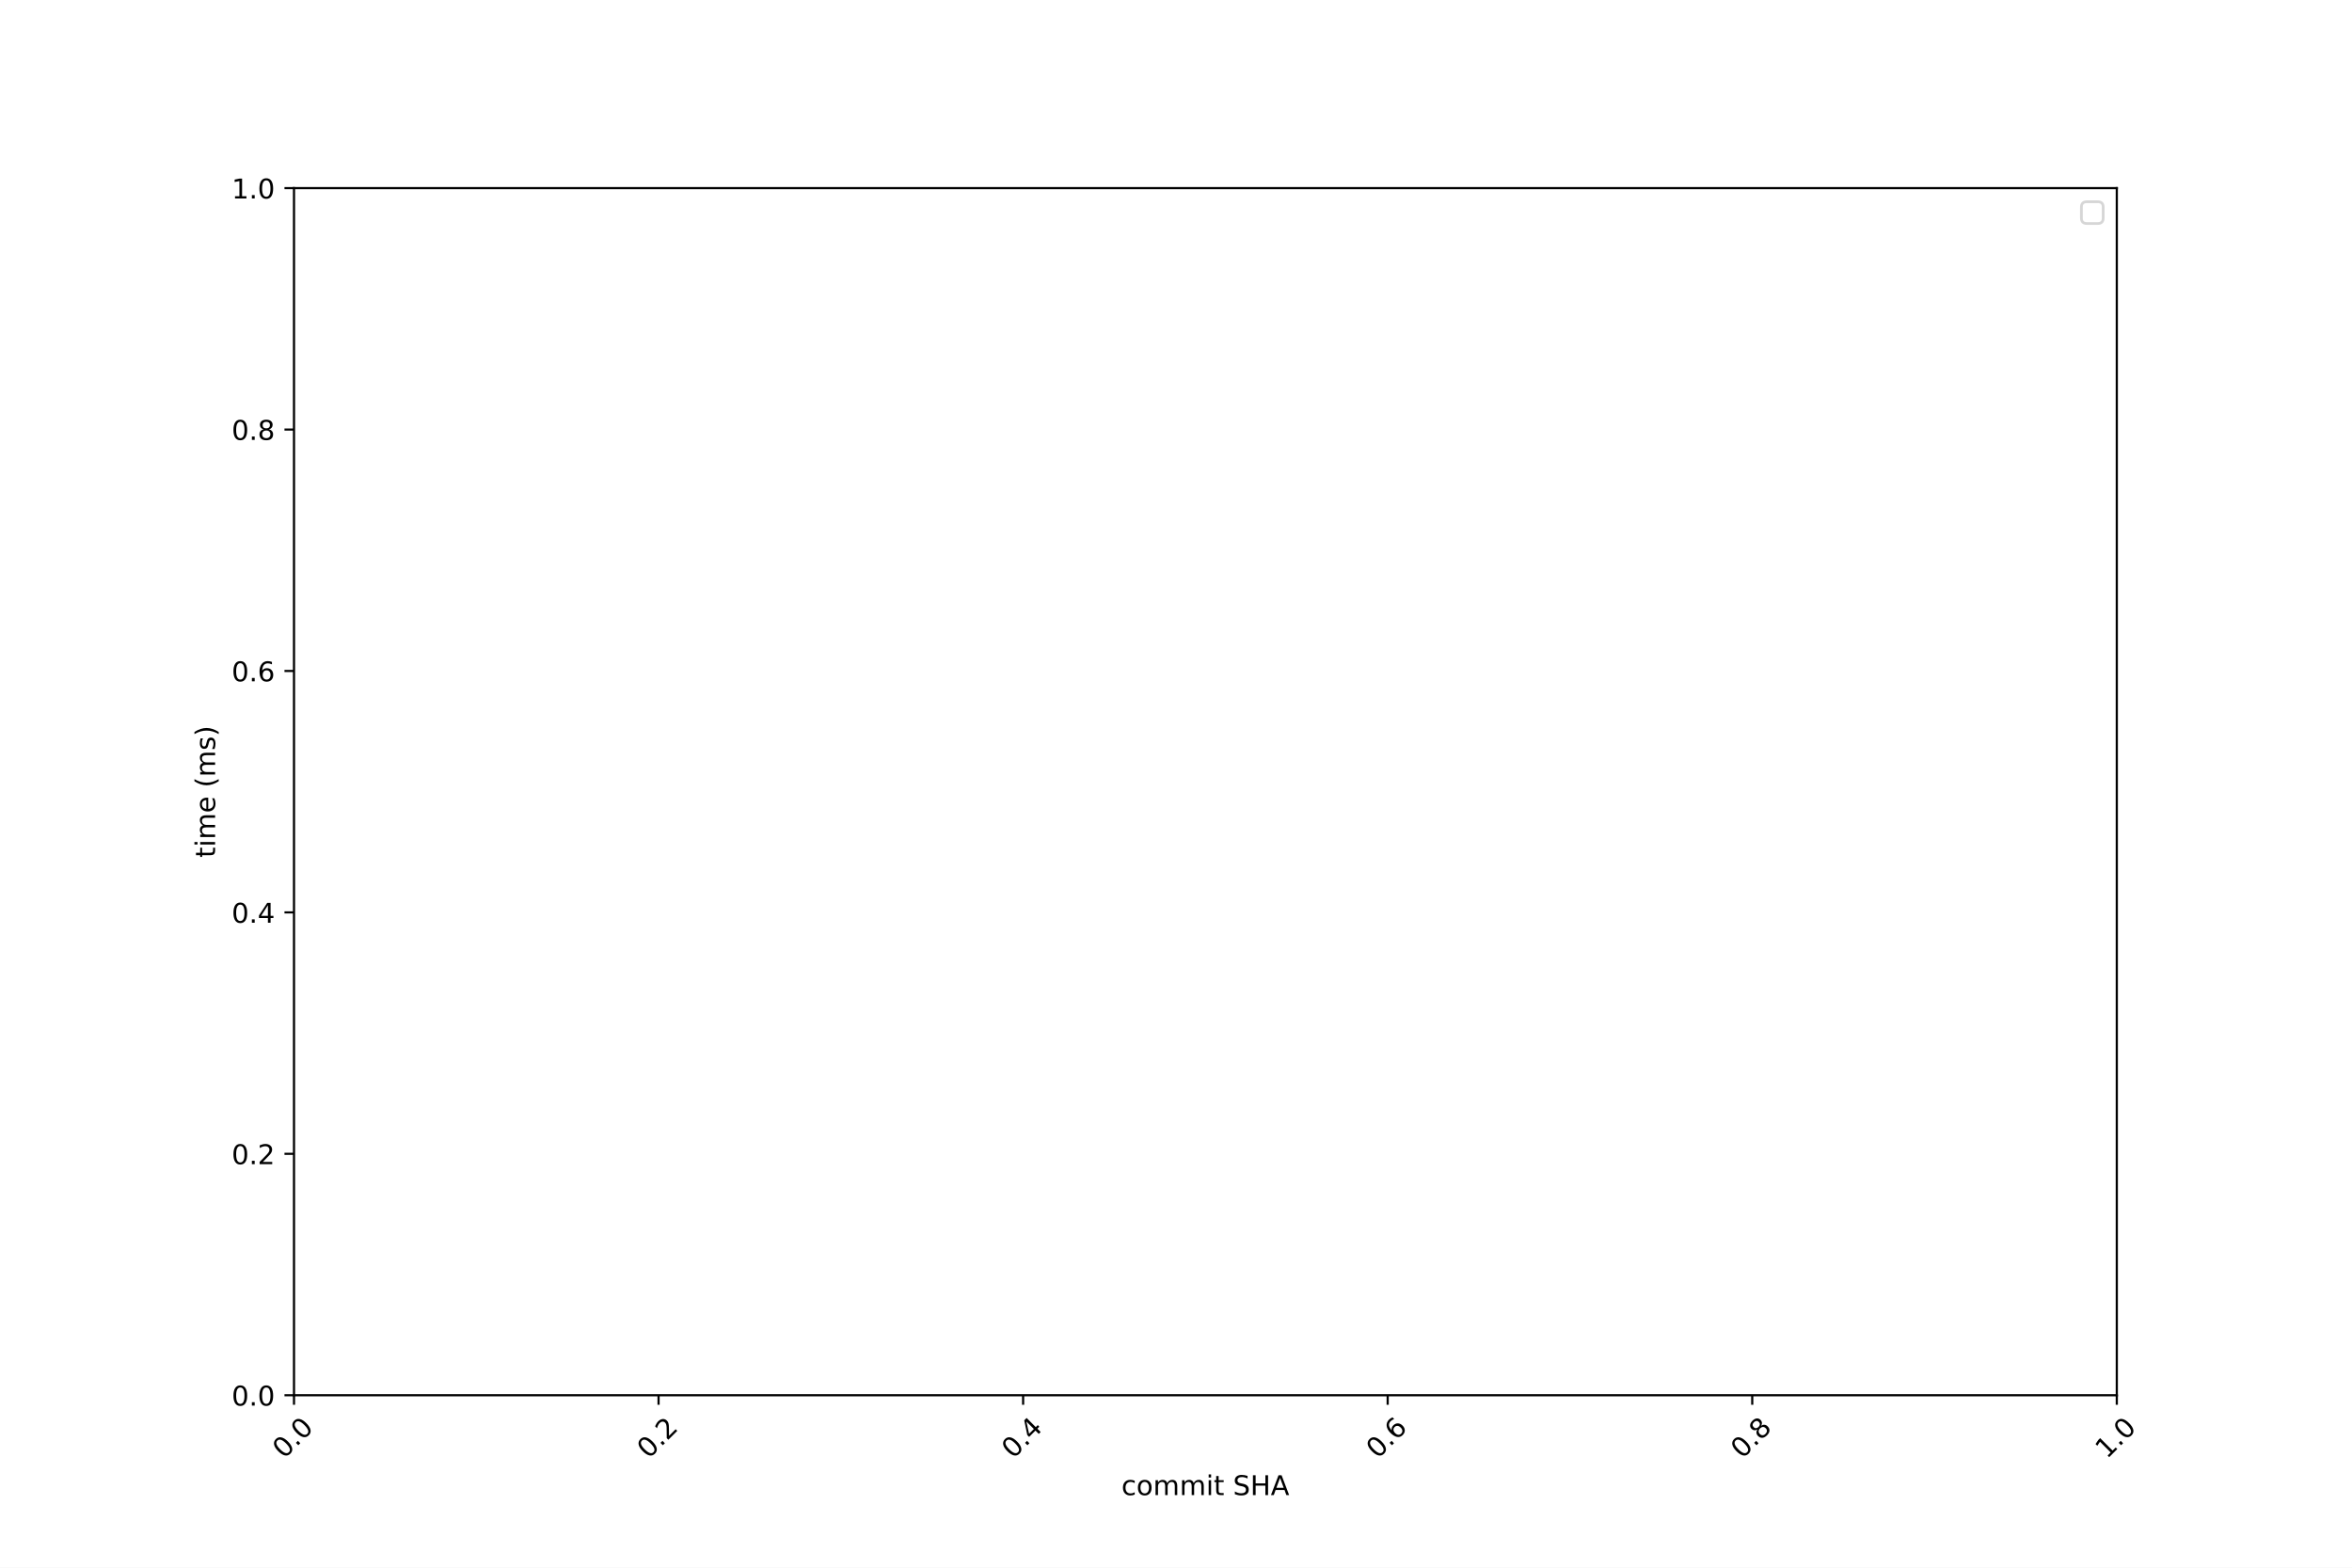
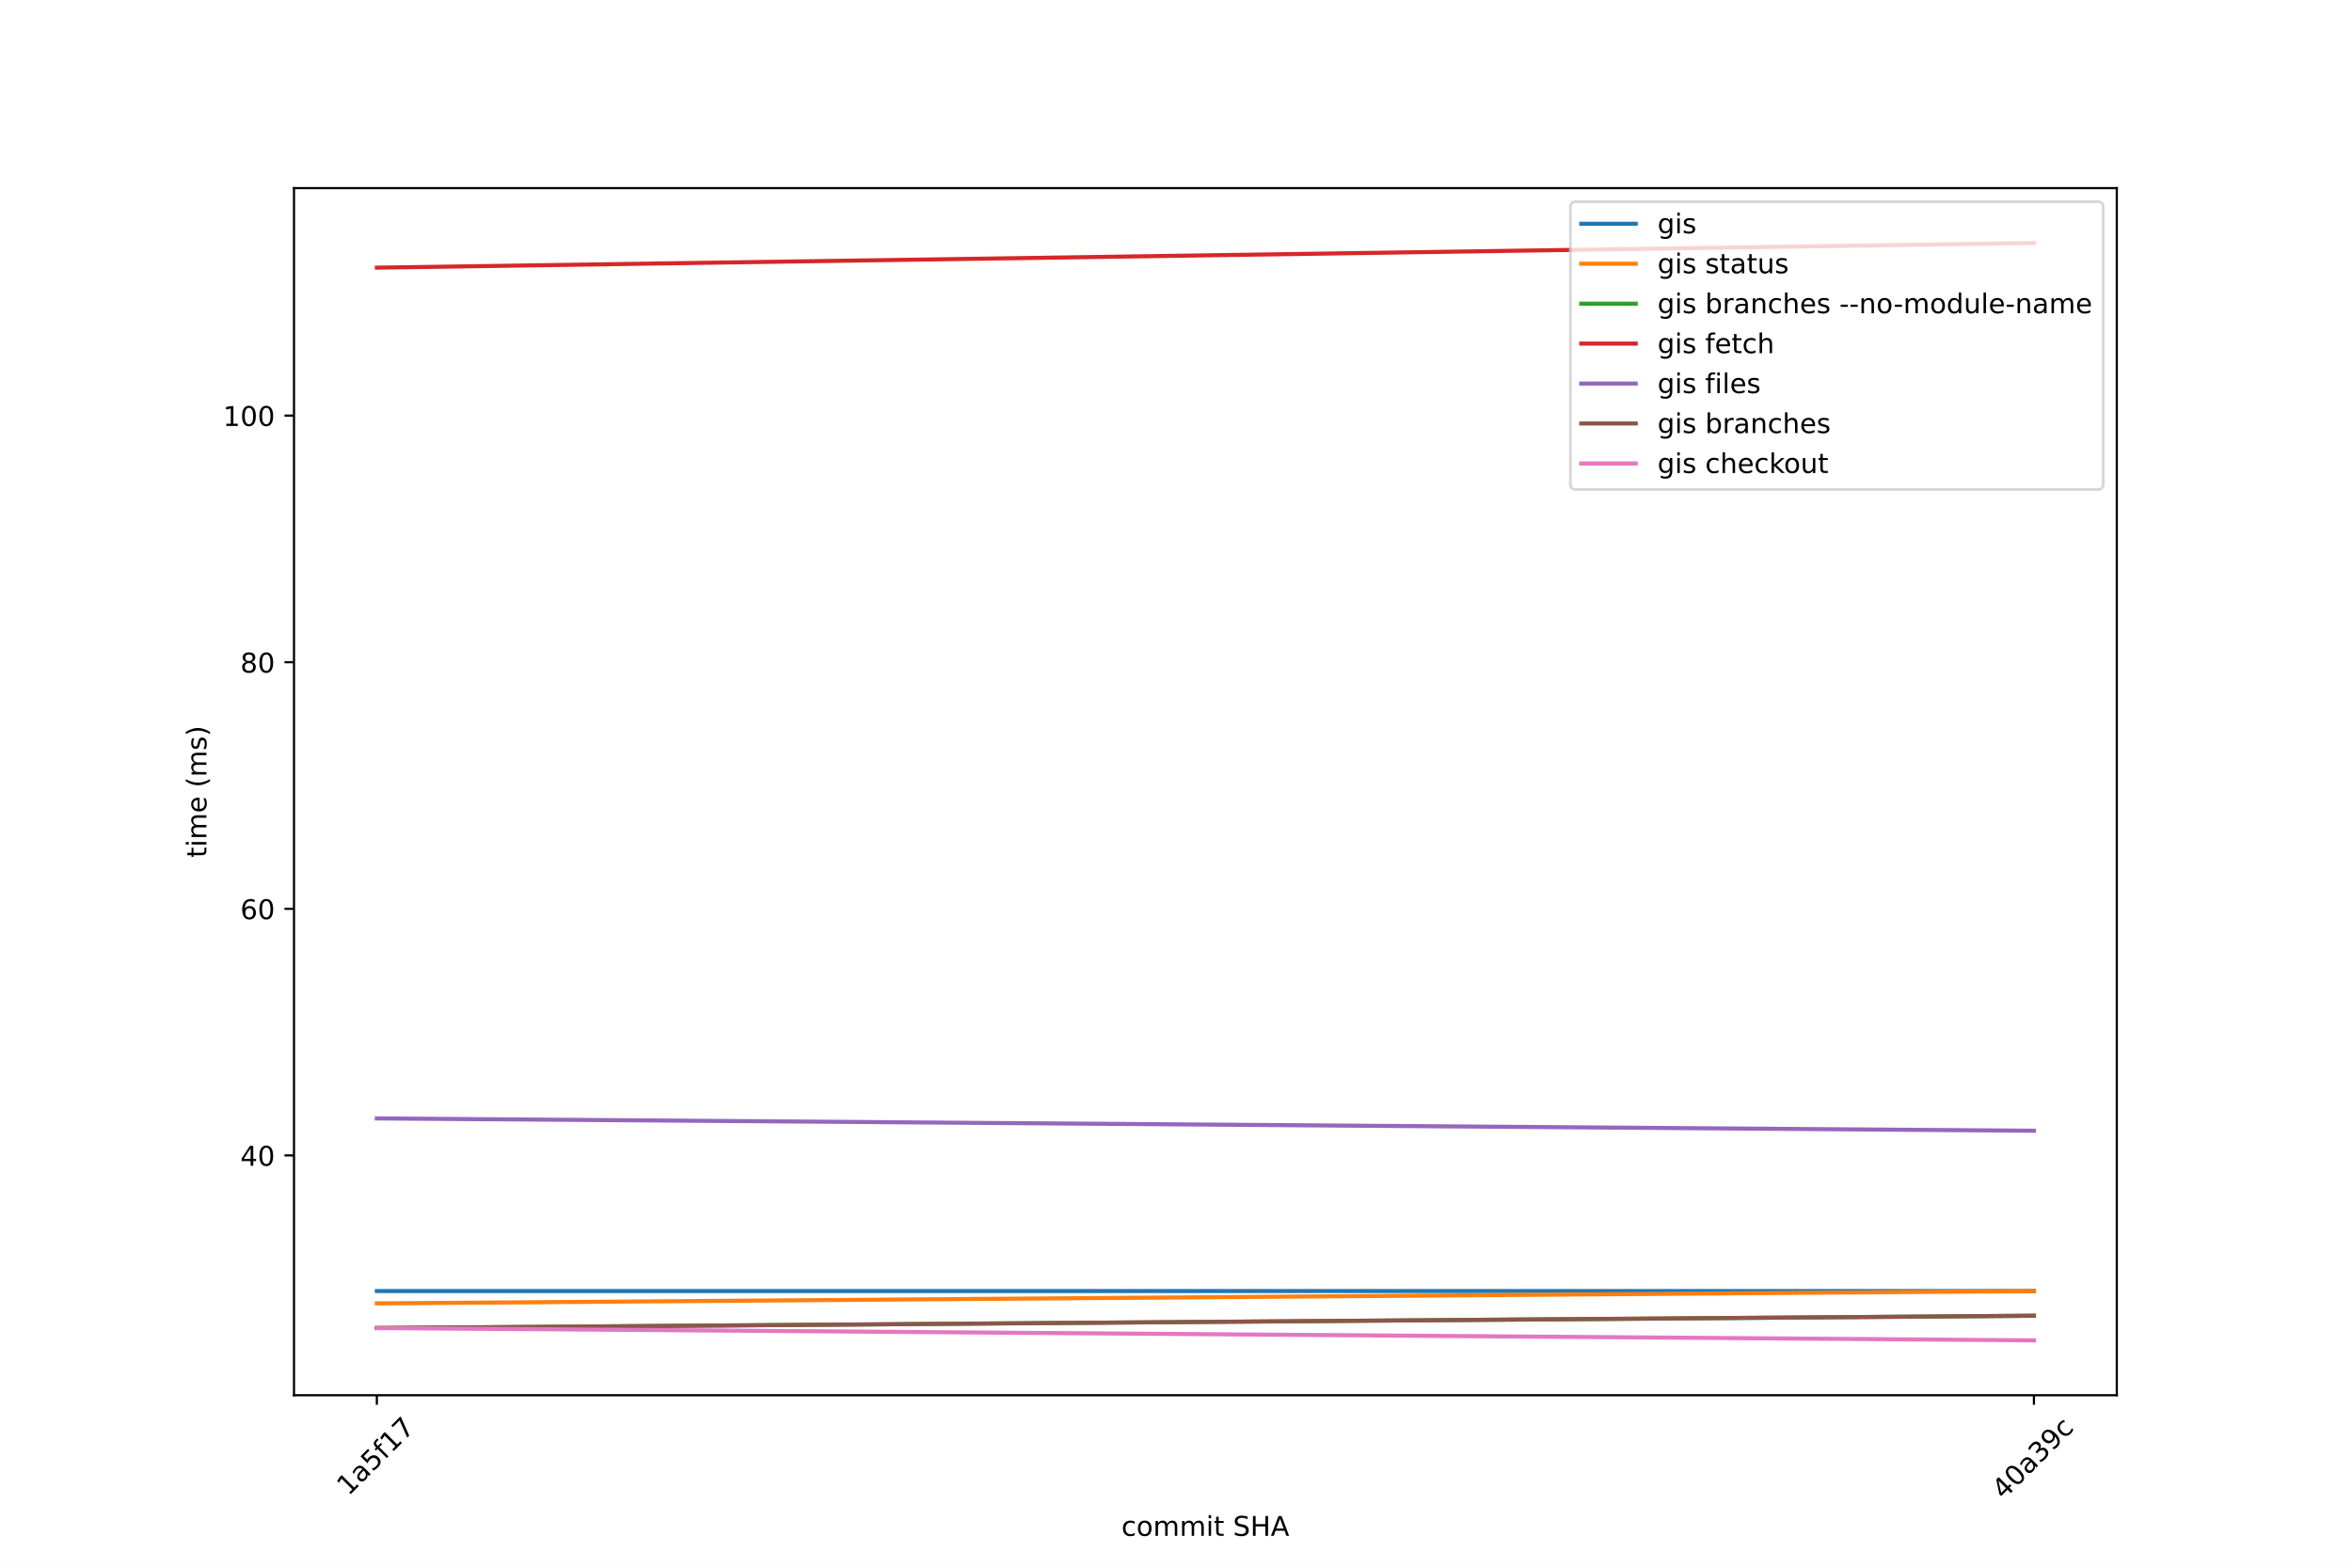
<svg xmlns="http://www.w3.org/2000/svg" xmlns:xlink="http://www.w3.org/1999/xlink" width="864pt" height="576pt" viewBox="0 0 864 576" version="1.1">
  <defs>
    <style type="text/css">*{stroke-linejoin: round; stroke-linecap: butt}</style>
  </defs>
  <g id="figure_1">
    <g id="patch_1">
      <path d="M 0 576  L 864 576  L 864 0  L 0 0  z " style="fill: #ffffff" />
    </g>
    <g id="axes_1">
      <g id="patch_2">
        <path d="M 108 512.64  L 777.6 512.64  L 777.6 69.12  L 108 69.12  z " style="fill: #ffffff" />
      </g>
      <g id="matplotlib.axis_1">
        <g id="xtick_1">
          <g id="line2d_1">
            <defs>
-               <path id="m8677eca1e4" d="M 0 0  L 0 3.5  " style="stroke: #000000; stroke-width: 0.8" />
-             </defs>
-             <g>
-               <use xlink:href="#m8677eca1e4" x="108" y="512.64" style="stroke: #000000; stroke-width: 0.8" />
+               <path id="mce885eb137" d="M 0 0  L 0 3.5  " style="stroke: #000000; stroke-width: 0.8" />
+             </defs>
+             <g>
+               <use xlink:href="#mce885eb137" x="138.436" y="512.64" style="stroke: #000000; stroke-width: 0.8" />
            </g>
          </g>
          <g id="text_1">
-             <g transform="translate(104.3286 536.2581) rotate(-45) scale(0.1 -0.1)">
+             <g transform="translate(127.9784 549.8312) rotate(-45) scale(0.1 -0.1)">
              <defs>
-                 <path id="DejaVuSans-30" d="M 2034 4250  Q 1547 4250 1301 3770  Q 1056 3291 1056 2328  Q 1056 1369 1301 889  Q 1547 409 2034 409  Q 2525 409 2770 889  Q 3016 1369 3016 2328  Q 3016 3291 2770 3770  Q 2525 4250 2034 4250  z M 2034 4750  Q 2819 4750 3233 4129  Q 3647 3509 3647 2328  Q 3647 1150 3233 529  Q 2819 -91 2034 -91  Q 1250 -91 836 529  Q 422 1150 422 2328  Q 422 3509 836 4129  Q 1250 4750 2034 4750  z " transform="scale(0.015625)" />
-                 <path id="DejaVuSans-2e" d="M 684 794  L 1344 794  L 1344 0  L 684 0  L 684 794  z " transform="scale(0.015625)" />
+                 <path id="DejaVuSans-31" d="M 794 531  L 1825 531  L 1825 4091  L 703 3866  L 703 4441  L 1819 4666  L 2450 4666  L 2450 531  L 3481 531  L 3481 0  L 794 0  L 794 531  z " transform="scale(0.015625)" />
+                 <path id="DejaVuSans-61" d="M 2194 1759  Q 1497 1759 1228 1600  Q 959 1441 959 1056  Q 959 750 1161 570  Q 1363 391 1709 391  Q 2188 391 2477 730  Q 2766 1069 2766 1631  L 2766 1759  L 2194 1759  z M 3341 1997  L 3341 0  L 2766 0  L 2766 531  Q 2569 213 2275 61  Q 1981 -91 1556 -91  Q 1019 -91 701 211  Q 384 513 384 1019  Q 384 1609 779 1909  Q 1175 2209 1959 2209  L 2766 2209  L 2766 2266  Q 2766 2663 2505 2880  Q 2244 3097 1772 3097  Q 1472 3097 1187 3025  Q 903 2953 641 2809  L 641 3341  Q 956 3463 1253 3523  Q 1550 3584 1831 3584  Q 2591 3584 2966 3190  Q 3341 2797 3341 1997  z " transform="scale(0.015625)" />
+                 <path id="DejaVuSans-35" d="M 691 4666  L 3169 4666  L 3169 4134  L 1269 4134  L 1269 2991  Q 1406 3038 1543 3061  Q 1681 3084 1819 3084  Q 2600 3084 3056 2656  Q 3513 2228 3513 1497  Q 3513 744 3044 326  Q 2575 -91 1722 -91  Q 1428 -91 1123 -41  Q 819 9 494 109  L 494 744  Q 775 591 1075 516  Q 1375 441 1709 441  Q 2250 441 2565 725  Q 2881 1009 2881 1497  Q 2881 1984 2565 2268  Q 2250 2553 1709 2553  Q 1456 2553 1204 2497  Q 953 2441 691 2322  L 691 4666  z " transform="scale(0.015625)" />
+                 <path id="DejaVuSans-66" d="M 2375 4863  L 2375 4384  L 1825 4384  Q 1516 4384 1395 4259  Q 1275 4134 1275 3809  L 1275 3500  L 2222 3500  L 2222 3053  L 1275 3053  L 1275 0  L 697 0  L 697 3053  L 147 3053  L 147 3500  L 697 3500  L 697 3744  Q 697 4328 969 4595  Q 1241 4863 1831 4863  L 2375 4863  z " transform="scale(0.015625)" />
+                 <path id="DejaVuSans-37" d="M 525 4666  L 3525 4666  L 3525 4397  L 1831 0  L 1172 0  L 2766 4134  L 525 4134  L 525 4666  z " transform="scale(0.015625)" />
              </defs>
-               <use xlink:href="#DejaVuSans-30" />
-               <use xlink:href="#DejaVuSans-2e" x="63.623" />
-               <use xlink:href="#DejaVuSans-30" x="95.41" />
+               <use xlink:href="#DejaVuSans-31" />
+               <use xlink:href="#DejaVuSans-61" x="63.623" />
+               <use xlink:href="#DejaVuSans-35" x="124.902" />
+               <use xlink:href="#DejaVuSans-66" x="188.525" />
+               <use xlink:href="#DejaVuSans-31" x="223.73" />
+               <use xlink:href="#DejaVuSans-37" x="287.354" />
            </g>
          </g>
        </g>
        <g id="xtick_2">
          <g id="line2d_2">
            <g>
-               <use xlink:href="#m8677eca1e4" x="241.92" y="512.64" style="stroke: #000000; stroke-width: 0.8" />
+               <use xlink:href="#mce885eb137" x="747.164" y="512.64" style="stroke: #000000; stroke-width: 0.8" />
            </g>
          </g>
          <g id="text_2">
-             <g transform="translate(238.2486 536.2581) rotate(-45) scale(0.1 -0.1)">
-               <defs>
-                 <path id="DejaVuSans-32" d="M 1228 531  L 3431 531  L 3431 0  L 469 0  L 469 531  Q 828 903 1448 1529  Q 2069 2156 2228 2338  Q 2531 2678 2651 2914  Q 2772 3150 2772 3378  Q 2772 3750 2511 3984  Q 2250 4219 1831 4219  Q 1534 4219 1204 4116  Q 875 4013 500 3803  L 500 4441  Q 881 4594 1212 4672  Q 1544 4750 1819 4750  Q 2544 4750 2975 4387  Q 3406 4025 3406 3419  Q 3406 3131 3298 2873  Q 3191 2616 2906 2266  Q 2828 2175 2409 1742  Q 1991 1309 1228 531  z " transform="scale(0.015625)" />
-               </defs>
-               <use xlink:href="#DejaVuSans-30" />
-               <use xlink:href="#DejaVuSans-2e" x="63.623" />
-               <use xlink:href="#DejaVuSans-32" x="95.41" />
-             </g>
-           </g>
-         </g>
-         <g id="xtick_3">
-           <g id="line2d_3">
-             <g>
-               <use xlink:href="#m8677eca1e4" x="375.84" y="512.64" style="stroke: #000000; stroke-width: 0.8" />
-             </g>
-           </g>
-           <g id="text_3">
-             <g transform="translate(372.1686 536.2581) rotate(-45) scale(0.1 -0.1)">
+             <g transform="translate(736.0063 551.23) rotate(-45) scale(0.1 -0.1)">
              <defs>
                <path id="DejaVuSans-34" d="M 2419 4116  L 825 1625  L 2419 1625  L 2419 4116  z M 2253 4666  L 3047 4666  L 3047 1625  L 3713 1625  L 3713 1100  L 3047 1100  L 3047 0  L 2419 0  L 2419 1100  L 313 1100  L 313 1709  L 2253 4666  z " transform="scale(0.015625)" />
+                 <path id="DejaVuSans-30" d="M 2034 4250  Q 1547 4250 1301 3770  Q 1056 3291 1056 2328  Q 1056 1369 1301 889  Q 1547 409 2034 409  Q 2525 409 2770 889  Q 3016 1369 3016 2328  Q 3016 3291 2770 3770  Q 2525 4250 2034 4250  z M 2034 4750  Q 2819 4750 3233 4129  Q 3647 3509 3647 2328  Q 3647 1150 3233 529  Q 2819 -91 2034 -91  Q 1250 -91 836 529  Q 422 1150 422 2328  Q 422 3509 836 4129  Q 1250 4750 2034 4750  z " transform="scale(0.015625)" />
+                 <path id="DejaVuSans-33" d="M 2597 2516  Q 3050 2419 3304 2112  Q 3559 1806 3559 1356  Q 3559 666 3084 287  Q 2609 -91 1734 -91  Q 1441 -91 1130 -33  Q 819 25 488 141  L 488 750  Q 750 597 1062 519  Q 1375 441 1716 441  Q 2309 441 2620 675  Q 2931 909 2931 1356  Q 2931 1769 2642 2001  Q 2353 2234 1838 2234  L 1294 2234  L 1294 2753  L 1863 2753  Q 2328 2753 2575 2939  Q 2822 3125 2822 3475  Q 2822 3834 2567 4026  Q 2313 4219 1838 4219  Q 1578 4219 1281 4162  Q 984 4106 628 3988  L 628 4550  Q 988 4650 1302 4700  Q 1616 4750 1894 4750  Q 2613 4750 3031 4423  Q 3450 4097 3450 3541  Q 3450 3153 3228 2886  Q 3006 2619 2597 2516  z " transform="scale(0.015625)" />
+                 <path id="DejaVuSans-39" d="M 703 97  L 703 672  Q 941 559 1184 500  Q 1428 441 1663 441  Q 2288 441 2617 861  Q 2947 1281 2994 2138  Q 2813 1869 2534 1725  Q 2256 1581 1919 1581  Q 1219 1581 811 2004  Q 403 2428 403 3163  Q 403 3881 828 4315  Q 1253 4750 1959 4750  Q 2769 4750 3195 4129  Q 3622 3509 3622 2328  Q 3622 1225 3098 567  Q 2575 -91 1691 -91  Q 1453 -91 1209 -44  Q 966 3 703 97  z M 1959 2075  Q 2384 2075 2632 2365  Q 2881 2656 2881 3163  Q 2881 3666 2632 3958  Q 2384 4250 1959 4250  Q 1534 4250 1286 3958  Q 1038 3666 1038 3163  Q 1038 2656 1286 2365  Q 1534 2075 1959 2075  z " transform="scale(0.015625)" />
+                 <path id="DejaVuSans-63" d="M 3122 3366  L 3122 2828  Q 2878 2963 2633 3030  Q 2388 3097 2138 3097  Q 1578 3097 1268 2742  Q 959 2388 959 1747  Q 959 1106 1268 751  Q 1578 397 2138 397  Q 2388 397 2633 464  Q 2878 531 3122 666  L 3122 134  Q 2881 22 2623 -34  Q 2366 -91 2075 -91  Q 1284 -91 818 406  Q 353 903 353 1747  Q 353 2603 823 3093  Q 1294 3584 2113 3584  Q 2378 3584 2631 3529  Q 2884 3475 3122 3366  z " transform="scale(0.015625)" />
              </defs>
-               <use xlink:href="#DejaVuSans-30" />
-               <use xlink:href="#DejaVuSans-2e" x="63.623" />
-               <use xlink:href="#DejaVuSans-34" x="95.41" />
-             </g>
-           </g>
-         </g>
-         <g id="xtick_4">
-           <g id="line2d_4">
-             <g>
-               <use xlink:href="#m8677eca1e4" x="509.76" y="512.64" style="stroke: #000000; stroke-width: 0.8" />
-             </g>
-           </g>
-           <g id="text_4">
-             <g transform="translate(506.0886 536.2581) rotate(-45) scale(0.1 -0.1)">
-               <defs>
-                 <path id="DejaVuSans-36" d="M 2113 2584  Q 1688 2584 1439 2293  Q 1191 2003 1191 1497  Q 1191 994 1439 701  Q 1688 409 2113 409  Q 2538 409 2786 701  Q 3034 994 3034 1497  Q 3034 2003 2786 2293  Q 2538 2584 2113 2584  z M 3366 4563  L 3366 3988  Q 3128 4100 2886 4159  Q 2644 4219 2406 4219  Q 1781 4219 1451 3797  Q 1122 3375 1075 2522  Q 1259 2794 1537 2939  Q 1816 3084 2150 3084  Q 2853 3084 3261 2657  Q 3669 2231 3669 1497  Q 3669 778 3244 343  Q 2819 -91 2113 -91  Q 1303 -91 875 529  Q 447 1150 447 2328  Q 447 3434 972 4092  Q 1497 4750 2381 4750  Q 2619 4750 2861 4703  Q 3103 4656 3366 4563  z " transform="scale(0.015625)" />
-               </defs>
-               <use xlink:href="#DejaVuSans-30" />
-               <use xlink:href="#DejaVuSans-2e" x="63.623" />
-               <use xlink:href="#DejaVuSans-36" x="95.41" />
-             </g>
-           </g>
-         </g>
-         <g id="xtick_5">
-           <g id="line2d_5">
-             <g>
-               <use xlink:href="#m8677eca1e4" x="643.68" y="512.64" style="stroke: #000000; stroke-width: 0.8" />
-             </g>
-           </g>
-           <g id="text_5">
-             <g transform="translate(640.0086 536.2581) rotate(-45) scale(0.1 -0.1)">
-               <defs>
-                 <path id="DejaVuSans-38" d="M 2034 2216  Q 1584 2216 1326 1975  Q 1069 1734 1069 1313  Q 1069 891 1326 650  Q 1584 409 2034 409  Q 2484 409 2743 651  Q 3003 894 3003 1313  Q 3003 1734 2745 1975  Q 2488 2216 2034 2216  z M 1403 2484  Q 997 2584 770 2862  Q 544 3141 544 3541  Q 544 4100 942 4425  Q 1341 4750 2034 4750  Q 2731 4750 3128 4425  Q 3525 4100 3525 3541  Q 3525 3141 3298 2862  Q 3072 2584 2669 2484  Q 3125 2378 3379 2068  Q 3634 1759 3634 1313  Q 3634 634 3220 271  Q 2806 -91 2034 -91  Q 1263 -91 848 271  Q 434 634 434 1313  Q 434 1759 690 2068  Q 947 2378 1403 2484  z M 1172 3481  Q 1172 3119 1398 2916  Q 1625 2713 2034 2713  Q 2441 2713 2670 2916  Q 2900 3119 2900 3481  Q 2900 3844 2670 4047  Q 2441 4250 2034 4250  Q 1625 4250 1398 4047  Q 1172 3844 1172 3481  z " transform="scale(0.015625)" />
-               </defs>
-               <use xlink:href="#DejaVuSans-30" />
-               <use xlink:href="#DejaVuSans-2e" x="63.623" />
-               <use xlink:href="#DejaVuSans-38" x="95.41" />
-             </g>
-           </g>
-         </g>
-         <g id="xtick_6">
-           <g id="line2d_6">
-             <g>
-               <use xlink:href="#m8677eca1e4" x="777.6" y="512.64" style="stroke: #000000; stroke-width: 0.8" />
-             </g>
-           </g>
-           <g id="text_6">
-             <g transform="translate(773.9286 536.2581) rotate(-45) scale(0.1 -0.1)">
-               <defs>
-                 <path id="DejaVuSans-31" d="M 794 531  L 1825 531  L 1825 4091  L 703 3866  L 703 4441  L 1819 4666  L 2450 4666  L 2450 531  L 3481 531  L 3481 0  L 794 0  L 794 531  z " transform="scale(0.015625)" />
-               </defs>
-               <use xlink:href="#DejaVuSans-31" />
-               <use xlink:href="#DejaVuSans-2e" x="63.623" />
-               <use xlink:href="#DejaVuSans-30" x="95.41" />
-             </g>
-           </g>
-         </g>
-         <g id="text_7">
-           <g transform="translate(411.9578 549.3271) scale(0.1 -0.1)">
-             <defs>
-               <path id="DejaVuSans-63" d="M 3122 3366  L 3122 2828  Q 2878 2963 2633 3030  Q 2388 3097 2138 3097  Q 1578 3097 1268 2742  Q 959 2388 959 1747  Q 959 1106 1268 751  Q 1578 397 2138 397  Q 2388 397 2633 464  Q 2878 531 3122 666  L 3122 134  Q 2881 22 2623 -34  Q 2366 -91 2075 -91  Q 1284 -91 818 406  Q 353 903 353 1747  Q 353 2603 823 3093  Q 1294 3584 2113 3584  Q 2378 3584 2631 3529  Q 2884 3475 3122 3366  z " transform="scale(0.015625)" />
+               <use xlink:href="#DejaVuSans-34" />
+               <use xlink:href="#DejaVuSans-30" x="63.623" />
+               <use xlink:href="#DejaVuSans-61" x="127.246" />
+               <use xlink:href="#DejaVuSans-33" x="188.525" />
+               <use xlink:href="#DejaVuSans-39" x="252.148" />
+               <use xlink:href="#DejaVuSans-63" x="315.771" />
+             </g>
+           </g>
+         </g>
+         <g id="text_3">
+           <g transform="translate(411.9578 564.299) scale(0.1 -0.1)">
+             <defs>
              <path id="DejaVuSans-6f" d="M 1959 3097  Q 1497 3097 1228 2736  Q 959 2375 959 1747  Q 959 1119 1226 758  Q 1494 397 1959 397  Q 2419 397 2687 759  Q 2956 1122 2956 1747  Q 2956 2369 2687 2733  Q 2419 3097 1959 3097  z M 1959 3584  Q 2709 3584 3137 3096  Q 3566 2609 3566 1747  Q 3566 888 3137 398  Q 2709 -91 1959 -91  Q 1206 -91 779 398  Q 353 888 353 1747  Q 353 2609 779 3096  Q 1206 3584 1959 3584  z " transform="scale(0.015625)" />
              <path id="DejaVuSans-6d" d="M 3328 2828  Q 3544 3216 3844 3400  Q 4144 3584 4550 3584  Q 5097 3584 5394 3201  Q 5691 2819 5691 2113  L 5691 0  L 5113 0  L 5113 2094  Q 5113 2597 4934 2840  Q 4756 3084 4391 3084  Q 3944 3084 3684 2787  Q 3425 2491 3425 1978  L 3425 0  L 2847 0  L 2847 2094  Q 2847 2600 2669 2842  Q 2491 3084 2119 3084  Q 1678 3084 1418 2786  Q 1159 2488 1159 1978  L 1159 0  L 581 0  L 581 3500  L 1159 3500  L 1159 2956  Q 1356 3278 1631 3431  Q 1906 3584 2284 3584  Q 2666 3584 2933 3390  Q 3200 3197 3328 2828  z " transform="scale(0.015625)" />
              <path id="DejaVuSans-69" d="M 603 3500  L 1178 3500  L 1178 0  L 603 0  L 603 3500  z M 603 4863  L 1178 4863  L 1178 4134  L 603 4134  L 603 4863  z " transform="scale(0.015625)" />
              <path id="DejaVuSans-74" d="M 1172 4494  L 1172 3500  L 2356 3500  L 2356 3053  L 1172 3053  L 1172 1153  Q 1172 725 1289 603  Q 1406 481 1766 481  L 2356 481  L 2356 0  L 1766 0  Q 1100 0 847 248  Q 594 497 594 1153  L 594 3053  L 172 3053  L 172 3500  L 594 3500  L 594 4494  L 1172 4494  z " transform="scale(0.015625)" />
              <path id="DejaVuSans-20" transform="scale(0.015625)" />
              <path id="DejaVuSans-53" d="M 3425 4513  L 3425 3897  Q 3066 4069 2747 4153  Q 2428 4238 2131 4238  Q 1616 4238 1336 4038  Q 1056 3838 1056 3469  Q 1056 3159 1242 3001  Q 1428 2844 1947 2747  L 2328 2669  Q 3034 2534 3370 2195  Q 3706 1856 3706 1288  Q 3706 609 3251 259  Q 2797 -91 1919 -91  Q 1588 -91 1214 -16  Q 841 59 441 206  L 441 856  Q 825 641 1194 531  Q 1563 422 1919 422  Q 2459 422 2753 634  Q 3047 847 3047 1241  Q 3047 1584 2836 1778  Q 2625 1972 2144 2069  L 1759 2144  Q 1053 2284 737 2584  Q 422 2884 422 3419  Q 422 4038 858 4394  Q 1294 4750 2059 4750  Q 2388 4750 2728 4690  Q 3069 4631 3425 4513  z " transform="scale(0.015625)" />
              <path id="DejaVuSans-48" d="M 628 4666  L 1259 4666  L 1259 2753  L 3553 2753  L 3553 4666  L 4184 4666  L 4184 0  L 3553 0  L 3553 2222  L 1259 2222  L 1259 0  L 628 0  L 628 4666  z " transform="scale(0.015625)" />
              <path id="DejaVuSans-41" d="M 2188 4044  L 1331 1722  L 3047 1722  L 2188 4044  z M 1831 4666  L 2547 4666  L 4325 0  L 3669 0  L 3244 1197  L 1141 1197  L 716 0  L 50 0  L 1831 4666  z " transform="scale(0.015625)" />
            </defs>
            <use xlink:href="#DejaVuSans-63" />
            <use xlink:href="#DejaVuSans-6f" x="54.98" />
            <use xlink:href="#DejaVuSans-6d" x="116.162" />
            <use xlink:href="#DejaVuSans-6d" x="213.574" />
            <use xlink:href="#DejaVuSans-69" x="310.986" />
            <use xlink:href="#DejaVuSans-74" x="338.77" />
            <use xlink:href="#DejaVuSans-20" x="377.979" />
            <use xlink:href="#DejaVuSans-53" x="409.766" />
            <use xlink:href="#DejaVuSans-48" x="473.242" />
            <use xlink:href="#DejaVuSans-41" x="548.438" />
          </g>
        </g>
      </g>
      <g id="matplotlib.axis_2">
        <g id="ytick_1">
-           <g id="line2d_7">
-             <defs>
-               <path id="mb824588c10" d="M 0 0  L -3.5 0  " style="stroke: #000000; stroke-width: 0.8" />
-             </defs>
-             <g>
-               <use xlink:href="#mb824588c10" x="108" y="512.64" style="stroke: #000000; stroke-width: 0.8" />
-             </g>
-           </g>
-           <g id="text_8">
-             <g transform="translate(85.09687 516.4392) scale(0.1 -0.1)">
-               <use xlink:href="#DejaVuSans-30" />
-               <use xlink:href="#DejaVuSans-2e" x="63.623" />
-               <use xlink:href="#DejaVuSans-30" x="95.41" />
+           <g id="line2d_3">
+             <defs>
+               <path id="m4e872faef5" d="M 0 0  L -3.5 0  " style="stroke: #000000; stroke-width: 0.8" />
+             </defs>
+             <g>
+               <use xlink:href="#m4e872faef5" x="108" y="424.525" style="stroke: #000000; stroke-width: 0.8" />
+             </g>
+           </g>
+           <g id="text_4">
+             <g transform="translate(88.275 428.3242) scale(0.1 -0.1)">
+               <use xlink:href="#DejaVuSans-34" />
+               <use xlink:href="#DejaVuSans-30" x="63.623" />
            </g>
          </g>
        </g>
        <g id="ytick_2">
-           <g id="line2d_8">
-             <g>
-               <use xlink:href="#mb824588c10" x="108" y="423.936" style="stroke: #000000; stroke-width: 0.8" />
-             </g>
-           </g>
-           <g id="text_9">
-             <g transform="translate(85.09687 427.7352) scale(0.1 -0.1)">
-               <use xlink:href="#DejaVuSans-30" />
-               <use xlink:href="#DejaVuSans-2e" x="63.623" />
-               <use xlink:href="#DejaVuSans-32" x="95.41" />
+           <g id="line2d_4">
+             <g>
+               <use xlink:href="#m4e872faef5" x="108" y="333.918" style="stroke: #000000; stroke-width: 0.8" />
+             </g>
+           </g>
+           <g id="text_5">
+             <g transform="translate(88.275 337.7174) scale(0.1 -0.1)">
+               <defs>
+                 <path id="DejaVuSans-36" d="M 2113 2584  Q 1688 2584 1439 2293  Q 1191 2003 1191 1497  Q 1191 994 1439 701  Q 1688 409 2113 409  Q 2538 409 2786 701  Q 3034 994 3034 1497  Q 3034 2003 2786 2293  Q 2538 2584 2113 2584  z M 3366 4563  L 3366 3988  Q 3128 4100 2886 4159  Q 2644 4219 2406 4219  Q 1781 4219 1451 3797  Q 1122 3375 1075 2522  Q 1259 2794 1537 2939  Q 1816 3084 2150 3084  Q 2853 3084 3261 2657  Q 3669 2231 3669 1497  Q 3669 778 3244 343  Q 2819 -91 2113 -91  Q 1303 -91 875 529  Q 447 1150 447 2328  Q 447 3434 972 4092  Q 1497 4750 2381 4750  Q 2619 4750 2861 4703  Q 3103 4656 3366 4563  z " transform="scale(0.015625)" />
+               </defs>
+               <use xlink:href="#DejaVuSans-36" />
+               <use xlink:href="#DejaVuSans-30" x="63.623" />
            </g>
          </g>
        </g>
        <g id="ytick_3">
-           <g id="line2d_9">
-             <g>
-               <use xlink:href="#mb824588c10" x="108" y="335.232" style="stroke: #000000; stroke-width: 0.8" />
-             </g>
-           </g>
-           <g id="text_10">
-             <g transform="translate(85.09687 339.0312) scale(0.1 -0.1)">
-               <use xlink:href="#DejaVuSans-30" />
-               <use xlink:href="#DejaVuSans-2e" x="63.623" />
-               <use xlink:href="#DejaVuSans-34" x="95.41" />
+           <g id="line2d_5">
+             <g>
+               <use xlink:href="#m4e872faef5" x="108" y="243.311" style="stroke: #000000; stroke-width: 0.8" />
+             </g>
+           </g>
+           <g id="text_6">
+             <g transform="translate(88.275 247.1107) scale(0.1 -0.1)">
+               <defs>
+                 <path id="DejaVuSans-38" d="M 2034 2216  Q 1584 2216 1326 1975  Q 1069 1734 1069 1313  Q 1069 891 1326 650  Q 1584 409 2034 409  Q 2484 409 2743 651  Q 3003 894 3003 1313  Q 3003 1734 2745 1975  Q 2488 2216 2034 2216  z M 1403 2484  Q 997 2584 770 2862  Q 544 3141 544 3541  Q 544 4100 942 4425  Q 1341 4750 2034 4750  Q 2731 4750 3128 4425  Q 3525 4100 3525 3541  Q 3525 3141 3298 2862  Q 3072 2584 2669 2484  Q 3125 2378 3379 2068  Q 3634 1759 3634 1313  Q 3634 634 3220 271  Q 2806 -91 2034 -91  Q 1263 -91 848 271  Q 434 634 434 1313  Q 434 1759 690 2068  Q 947 2378 1403 2484  z M 1172 3481  Q 1172 3119 1398 2916  Q 1625 2713 2034 2713  Q 2441 2713 2670 2916  Q 2900 3119 2900 3481  Q 2900 3844 2670 4047  Q 2441 4250 2034 4250  Q 1625 4250 1398 4047  Q 1172 3844 1172 3481  z " transform="scale(0.015625)" />
+               </defs>
+               <use xlink:href="#DejaVuSans-38" />
+               <use xlink:href="#DejaVuSans-30" x="63.623" />
            </g>
          </g>
        </g>
        <g id="ytick_4">
-           <g id="line2d_10">
-             <g>
-               <use xlink:href="#mb824588c10" x="108" y="246.528" style="stroke: #000000; stroke-width: 0.8" />
-             </g>
-           </g>
-           <g id="text_11">
-             <g transform="translate(85.09687 250.3272) scale(0.1 -0.1)">
-               <use xlink:href="#DejaVuSans-30" />
-               <use xlink:href="#DejaVuSans-2e" x="63.623" />
-               <use xlink:href="#DejaVuSans-36" x="95.41" />
-             </g>
-           </g>
-         </g>
-         <g id="ytick_5">
-           <g id="line2d_11">
-             <g>
-               <use xlink:href="#mb824588c10" x="108" y="157.824" style="stroke: #000000; stroke-width: 0.8" />
-             </g>
-           </g>
-           <g id="text_12">
-             <g transform="translate(85.09687 161.6232) scale(0.1 -0.1)">
-               <use xlink:href="#DejaVuSans-30" />
-               <use xlink:href="#DejaVuSans-2e" x="63.623" />
-               <use xlink:href="#DejaVuSans-38" x="95.41" />
-             </g>
-           </g>
-         </g>
-         <g id="ytick_6">
-           <g id="line2d_12">
-             <g>
-               <use xlink:href="#mb824588c10" x="108" y="69.12" style="stroke: #000000; stroke-width: 0.8" />
-             </g>
-           </g>
-           <g id="text_13">
-             <g transform="translate(85.09687 72.91922) scale(0.1 -0.1)">
+           <g id="line2d_6">
+             <g>
+               <use xlink:href="#m4e872faef5" x="108" y="152.705" style="stroke: #000000; stroke-width: 0.8" />
+             </g>
+           </g>
+           <g id="text_7">
+             <g transform="translate(81.9125 156.5039) scale(0.1 -0.1)">
              <use xlink:href="#DejaVuSans-31" />
-               <use xlink:href="#DejaVuSans-2e" x="63.623" />
-               <use xlink:href="#DejaVuSans-30" x="95.41" />
-             </g>
-           </g>
-         </g>
-         <g id="text_14">
-           <g transform="translate(79.01719 315.1417) rotate(-90) scale(0.1 -0.1)">
+               <use xlink:href="#DejaVuSans-30" x="63.623" />
+               <use xlink:href="#DejaVuSans-30" x="127.246" />
+             </g>
+           </g>
+         </g>
+         <g id="text_8">
+           <g transform="translate(75.83281 315.1417) rotate(-90) scale(0.1 -0.1)">
            <defs>
              <path id="DejaVuSans-65" d="M 3597 1894  L 3597 1613  L 953 1613  Q 991 1019 1311 708  Q 1631 397 2203 397  Q 2534 397 2845 478  Q 3156 559 3463 722  L 3463 178  Q 3153 47 2828 -22  Q 2503 -91 2169 -91  Q 1331 -91 842 396  Q 353 884 353 1716  Q 353 2575 817 3079  Q 1281 3584 2069 3584  Q 2775 3584 3186 3129  Q 3597 2675 3597 1894  z M 3022 2063  Q 3016 2534 2758 2815  Q 2500 3097 2075 3097  Q 1594 3097 1305 2825  Q 1016 2553 972 2059  L 3022 2063  z " transform="scale(0.015625)" />
              <path id="DejaVuSans-28" d="M 1984 4856  Q 1566 4138 1362 3434  Q 1159 2731 1159 2009  Q 1159 1288 1364 580  Q 1569 -128 1984 -844  L 1484 -844  Q 1016 -109 783 600  Q 550 1309 550 2009  Q 550 2706 781 3412  Q 1013 4119 1484 4856  L 1984 4856  z " transform="scale(0.015625)" />
              <path id="DejaVuSans-73" d="M 2834 3397  L 2834 2853  Q 2591 2978 2328 3040  Q 2066 3103 1784 3103  Q 1356 3103 1142 2972  Q 928 2841 928 2578  Q 928 2378 1081 2264  Q 1234 2150 1697 2047  L 1894 2003  Q 2506 1872 2764 1633  Q 3022 1394 3022 966  Q 3022 478 2636 193  Q 2250 -91 1575 -91  Q 1294 -91 989 -36  Q 684 19 347 128  L 347 722  Q 666 556 975 473  Q 1284 391 1588 391  Q 1994 391 2212 530  Q 2431 669 2431 922  Q 2431 1156 2273 1281  Q 2116 1406 1581 1522  L 1381 1569  Q 847 1681 609 1914  Q 372 2147 372 2553  Q 372 3047 722 3315  Q 1072 3584 1716 3584  Q 2034 3584 2315 3537  Q 2597 3491 2834 3397  z " transform="scale(0.015625)" />
              <path id="DejaVuSans-29" d="M 513 4856  L 1013 4856  Q 1481 4119 1714 3412  Q 1947 2706 1947 2009  Q 1947 1309 1714 600  Q 1481 -109 1013 -844  L 513 -844  Q 928 -128 1133 580  Q 1338 1288 1338 2009  Q 1338 2731 1133 3434  Q 928 4138 513 4856  z " transform="scale(0.015625)" />
            </defs>
            <use xlink:href="#DejaVuSans-74" />
            <use xlink:href="#DejaVuSans-69" x="39.209" />
            <use xlink:href="#DejaVuSans-6d" x="66.992" />
            <use xlink:href="#DejaVuSans-65" x="164.404" />
            <use xlink:href="#DejaVuSans-20" x="225.928" />
            <use xlink:href="#DejaVuSans-28" x="257.715" />
            <use xlink:href="#DejaVuSans-6d" x="296.729" />
            <use xlink:href="#DejaVuSans-73" x="394.141" />
            <use xlink:href="#DejaVuSans-29" x="446.24" />
          </g>
        </g>
      </g>
+       <g id="line2d_7">
+         <path d="M 138.436 474.359  L 747.164 474.359  " clip-path="url(#p147058c289)" style="fill: none; stroke: #1f77b4; stroke-width: 1.5; stroke-linecap: square" />
+       </g>
+       <g id="line2d_8">
+         <path d="M 138.436 478.889  L 747.164 474.359  " clip-path="url(#p147058c289)" style="fill: none; stroke: #ff7f0e; stroke-width: 1.5; stroke-linecap: square" />
+       </g>
+       <g id="line2d_9">
+         <path d="M 138.436 487.95  L 747.164 483.419  " clip-path="url(#p147058c289)" style="fill: none; stroke: #2ca02c; stroke-width: 1.5; stroke-linecap: square" />
+       </g>
+       <g id="line2d_10">
+         <path d="M 138.436 98.341  L 747.164 89.28  " clip-path="url(#p147058c289)" style="fill: none; stroke: #d62728; stroke-width: 1.5; stroke-linecap: square" />
+       </g>
+       <g id="line2d_11">
+         <path d="M 138.436 410.934  L 747.164 415.464  " clip-path="url(#p147058c289)" style="fill: none; stroke: #9467bd; stroke-width: 1.5; stroke-linecap: square" />
+       </g>
+       <g id="line2d_12">
+         <path d="M 138.436 487.95  L 747.164 483.419  " clip-path="url(#p147058c289)" style="fill: none; stroke: #8c564b; stroke-width: 1.5; stroke-linecap: square" />
+       </g>
+       <g id="line2d_13">
+         <path d="M 138.436 487.95  L 747.164 492.48  " clip-path="url(#p147058c289)" style="fill: none; stroke: #e377c2; stroke-width: 1.5; stroke-linecap: square" />
+       </g>
      <g id="patch_3">
        <path d="M 108 512.64  L 108 69.12  " style="fill: none; stroke: #000000; stroke-width: 0.8; stroke-linejoin: miter; stroke-linecap: square" />
      </g>
      <g id="patch_4">
        <path d="M 777.6 512.64  L 777.6 69.12  " style="fill: none; stroke: #000000; stroke-width: 0.8; stroke-linejoin: miter; stroke-linecap: square" />
      </g>
      <g id="patch_5">
        <path d="M 108 512.64  L 777.6 512.64  " style="fill: none; stroke: #000000; stroke-width: 0.8; stroke-linejoin: miter; stroke-linecap: square" />
      </g>
      <g id="patch_6">
        <path d="M 108 69.12  L 777.6 69.12  " style="fill: none; stroke: #000000; stroke-width: 0.8; stroke-linejoin: miter; stroke-linecap: square" />
      </g>
      <g id="legend_1">
        <g id="patch_7">
-           <path d="M 766.6 82.12  L 770.6 82.12  Q 772.6 82.12 772.6 80.12  L 772.6 76.12  Q 772.6 74.12 770.6 74.12  L 766.6 74.12  Q 764.6 74.12 764.6 76.12  L 764.6 80.12  Q 764.6 82.12 766.6 82.12  z " style="fill: #ffffff; opacity: 0.8; stroke: #cccccc; stroke-linejoin: miter" />
+           <path d="M 578.873 179.867  L 770.6 179.867  Q 772.6 179.867 772.6 177.867  L 772.6 76.12  Q 772.6 74.12 770.6 74.12  L 578.873 74.12  Q 576.873 74.12 576.873 76.12  L 576.873 177.867  Q 576.873 179.867 578.873 179.867  z " style="fill: #ffffff; opacity: 0.8; stroke: #cccccc; stroke-linejoin: miter" />
+         </g>
+         <g id="line2d_14">
+           <path d="M 580.873 82.218  L 590.873 82.218  L 600.873 82.218  " style="fill: none; stroke: #1f77b4; stroke-width: 1.5; stroke-linecap: square" />
+         </g>
+         <g id="text_9">
+           <g transform="translate(608.8734 85.71844) scale(0.1 -0.1)">
+             <defs>
+               <path id="DejaVuSans-67" d="M 2906 1791  Q 2906 2416 2648 2759  Q 2391 3103 1925 3103  Q 1463 3103 1205 2759  Q 947 2416 947 1791  Q 947 1169 1205 825  Q 1463 481 1925 481  Q 2391 481 2648 825  Q 2906 1169 2906 1791  z M 3481 434  Q 3481 -459 3084 -895  Q 2688 -1331 1869 -1331  Q 1566 -1331 1297 -1286  Q 1028 -1241 775 -1147  L 775 -588  Q 1028 -725 1275 -790  Q 1522 -856 1778 -856  Q 2344 -856 2625 -561  Q 2906 -266 2906 331  L 2906 616  Q 2728 306 2450 153  Q 2172 0 1784 0  Q 1141 0 747 490  Q 353 981 353 1791  Q 353 2603 747 3093  Q 1141 3584 1784 3584  Q 2172 3584 2450 3431  Q 2728 3278 2906 2969  L 2906 3500  L 3481 3500  L 3481 434  z " transform="scale(0.015625)" />
+             </defs>
+             <use xlink:href="#DejaVuSans-67" />
+             <use xlink:href="#DejaVuSans-69" x="63.477" />
+             <use xlink:href="#DejaVuSans-73" x="91.26" />
+           </g>
+         </g>
+         <g id="line2d_15">
+           <path d="M 580.873 96.897  L 590.873 96.897  L 600.873 96.897  " style="fill: none; stroke: #ff7f0e; stroke-width: 1.5; stroke-linecap: square" />
+         </g>
+         <g id="text_10">
+           <g transform="translate(608.8734 100.3966) scale(0.1 -0.1)">
+             <defs>
+               <path id="DejaVuSans-75" d="M 544 1381  L 544 3500  L 1119 3500  L 1119 1403  Q 1119 906 1312 657  Q 1506 409 1894 409  Q 2359 409 2629 706  Q 2900 1003 2900 1516  L 2900 3500  L 3475 3500  L 3475 0  L 2900 0  L 2900 538  Q 2691 219 2414 64  Q 2138 -91 1772 -91  Q 1169 -91 856 284  Q 544 659 544 1381  z M 1991 3584  L 1991 3584  z " transform="scale(0.015625)" />
+             </defs>
+             <use xlink:href="#DejaVuSans-67" />
+             <use xlink:href="#DejaVuSans-69" x="63.477" />
+             <use xlink:href="#DejaVuSans-73" x="91.26" />
+             <use xlink:href="#DejaVuSans-20" x="143.359" />
+             <use xlink:href="#DejaVuSans-73" x="175.146" />
+             <use xlink:href="#DejaVuSans-74" x="227.246" />
+             <use xlink:href="#DejaVuSans-61" x="266.455" />
+             <use xlink:href="#DejaVuSans-74" x="327.734" />
+             <use xlink:href="#DejaVuSans-75" x="366.943" />
+             <use xlink:href="#DejaVuSans-73" x="430.322" />
+           </g>
+         </g>
+         <g id="line2d_16">
+           <path d="M 580.873 111.575  L 590.873 111.575  L 600.873 111.575  " style="fill: none; stroke: #2ca02c; stroke-width: 1.5; stroke-linecap: square" />
+         </g>
+         <g id="text_11">
+           <g transform="translate(608.8734 115.0747) scale(0.1 -0.1)">
+             <defs>
+               <path id="DejaVuSans-62" d="M 3116 1747  Q 3116 2381 2855 2742  Q 2594 3103 2138 3103  Q 1681 3103 1420 2742  Q 1159 2381 1159 1747  Q 1159 1113 1420 752  Q 1681 391 2138 391  Q 2594 391 2855 752  Q 3116 1113 3116 1747  z M 1159 2969  Q 1341 3281 1617 3432  Q 1894 3584 2278 3584  Q 2916 3584 3314 3078  Q 3713 2572 3713 1747  Q 3713 922 3314 415  Q 2916 -91 2278 -91  Q 1894 -91 1617 61  Q 1341 213 1159 525  L 1159 0  L 581 0  L 581 4863  L 1159 4863  L 1159 2969  z " transform="scale(0.015625)" />
+               <path id="DejaVuSans-72" d="M 2631 2963  Q 2534 3019 2420 3045  Q 2306 3072 2169 3072  Q 1681 3072 1420 2755  Q 1159 2438 1159 1844  L 1159 0  L 581 0  L 581 3500  L 1159 3500  L 1159 2956  Q 1341 3275 1631 3429  Q 1922 3584 2338 3584  Q 2397 3584 2469 3576  Q 2541 3569 2628 3553  L 2631 2963  z " transform="scale(0.015625)" />
+               <path id="DejaVuSans-6e" d="M 3513 2113  L 3513 0  L 2938 0  L 2938 2094  Q 2938 2591 2744 2837  Q 2550 3084 2163 3084  Q 1697 3084 1428 2787  Q 1159 2491 1159 1978  L 1159 0  L 581 0  L 581 3500  L 1159 3500  L 1159 2956  Q 1366 3272 1645 3428  Q 1925 3584 2291 3584  Q 2894 3584 3203 3211  Q 3513 2838 3513 2113  z " transform="scale(0.015625)" />
+               <path id="DejaVuSans-68" d="M 3513 2113  L 3513 0  L 2938 0  L 2938 2094  Q 2938 2591 2744 2837  Q 2550 3084 2163 3084  Q 1697 3084 1428 2787  Q 1159 2491 1159 1978  L 1159 0  L 581 0  L 581 4863  L 1159 4863  L 1159 2956  Q 1366 3272 1645 3428  Q 1925 3584 2291 3584  Q 2894 3584 3203 3211  Q 3513 2838 3513 2113  z " transform="scale(0.015625)" />
+               <path id="DejaVuSans-2d" d="M 313 2009  L 1997 2009  L 1997 1497  L 313 1497  L 313 2009  z " transform="scale(0.015625)" />
+               <path id="DejaVuSans-64" d="M 2906 2969  L 2906 4863  L 3481 4863  L 3481 0  L 2906 0  L 2906 525  Q 2725 213 2448 61  Q 2172 -91 1784 -91  Q 1150 -91 751 415  Q 353 922 353 1747  Q 353 2572 751 3078  Q 1150 3584 1784 3584  Q 2172 3584 2448 3432  Q 2725 3281 2906 2969  z M 947 1747  Q 947 1113 1208 752  Q 1469 391 1925 391  Q 2381 391 2643 752  Q 2906 1113 2906 1747  Q 2906 2381 2643 2742  Q 2381 3103 1925 3103  Q 1469 3103 1208 2742  Q 947 2381 947 1747  z " transform="scale(0.015625)" />
+               <path id="DejaVuSans-6c" d="M 603 4863  L 1178 4863  L 1178 0  L 603 0  L 603 4863  z " transform="scale(0.015625)" />
+             </defs>
+             <use xlink:href="#DejaVuSans-67" />
+             <use xlink:href="#DejaVuSans-69" x="63.477" />
+             <use xlink:href="#DejaVuSans-73" x="91.26" />
+             <use xlink:href="#DejaVuSans-20" x="143.359" />
+             <use xlink:href="#DejaVuSans-62" x="175.146" />
+             <use xlink:href="#DejaVuSans-72" x="238.623" />
+             <use xlink:href="#DejaVuSans-61" x="279.736" />
+             <use xlink:href="#DejaVuSans-6e" x="341.016" />
+             <use xlink:href="#DejaVuSans-63" x="404.395" />
+             <use xlink:href="#DejaVuSans-68" x="459.375" />
+             <use xlink:href="#DejaVuSans-65" x="522.754" />
+             <use xlink:href="#DejaVuSans-73" x="584.277" />
+             <use xlink:href="#DejaVuSans-20" x="636.377" />
+             <use xlink:href="#DejaVuSans-2d" x="668.164" />
+             <use xlink:href="#DejaVuSans-2d" x="704.248" />
+             <use xlink:href="#DejaVuSans-6e" x="740.332" />
+             <use xlink:href="#DejaVuSans-6f" x="803.711" />
+             <use xlink:href="#DejaVuSans-2d" x="866.768" />
+             <use xlink:href="#DejaVuSans-6d" x="902.852" />
+             <use xlink:href="#DejaVuSans-6f" x="1000.264" />
+             <use xlink:href="#DejaVuSans-64" x="1061.445" />
+             <use xlink:href="#DejaVuSans-75" x="1124.922" />
+             <use xlink:href="#DejaVuSans-6c" x="1188.301" />
+             <use xlink:href="#DejaVuSans-65" x="1216.084" />
+             <use xlink:href="#DejaVuSans-2d" x="1277.607" />
+             <use xlink:href="#DejaVuSans-6e" x="1313.691" />
+             <use xlink:href="#DejaVuSans-61" x="1377.07" />
+             <use xlink:href="#DejaVuSans-6d" x="1438.35" />
+             <use xlink:href="#DejaVuSans-65" x="1535.762" />
+           </g>
+         </g>
+         <g id="line2d_17">
+           <path d="M 580.873 126.253  L 590.873 126.253  L 600.873 126.253  " style="fill: none; stroke: #d62728; stroke-width: 1.5; stroke-linecap: square" />
+         </g>
+         <g id="text_12">
+           <g transform="translate(608.8734 129.7528) scale(0.1 -0.1)">
+             <use xlink:href="#DejaVuSans-67" />
+             <use xlink:href="#DejaVuSans-69" x="63.477" />
+             <use xlink:href="#DejaVuSans-73" x="91.26" />
+             <use xlink:href="#DejaVuSans-20" x="143.359" />
+             <use xlink:href="#DejaVuSans-66" x="175.146" />
+             <use xlink:href="#DejaVuSans-65" x="210.352" />
+             <use xlink:href="#DejaVuSans-74" x="271.875" />
+             <use xlink:href="#DejaVuSans-63" x="311.084" />
+             <use xlink:href="#DejaVuSans-68" x="366.064" />
+           </g>
+         </g>
+         <g id="line2d_18">
+           <path d="M 580.873 140.931  L 590.873 140.931  L 600.873 140.931  " style="fill: none; stroke: #9467bd; stroke-width: 1.5; stroke-linecap: square" />
+         </g>
+         <g id="text_13">
+           <g transform="translate(608.8734 144.4309) scale(0.1 -0.1)">
+             <use xlink:href="#DejaVuSans-67" />
+             <use xlink:href="#DejaVuSans-69" x="63.477" />
+             <use xlink:href="#DejaVuSans-73" x="91.26" />
+             <use xlink:href="#DejaVuSans-20" x="143.359" />
+             <use xlink:href="#DejaVuSans-66" x="175.146" />
+             <use xlink:href="#DejaVuSans-69" x="210.352" />
+             <use xlink:href="#DejaVuSans-6c" x="238.135" />
+             <use xlink:href="#DejaVuSans-65" x="265.918" />
+             <use xlink:href="#DejaVuSans-73" x="327.441" />
+           </g>
+         </g>
+         <g id="line2d_19">
+           <path d="M 580.873 155.609  L 590.873 155.609  L 600.873 155.609  " style="fill: none; stroke: #8c564b; stroke-width: 1.5; stroke-linecap: square" />
+         </g>
+         <g id="text_14">
+           <g transform="translate(608.8734 159.1091) scale(0.1 -0.1)">
+             <use xlink:href="#DejaVuSans-67" />
+             <use xlink:href="#DejaVuSans-69" x="63.477" />
+             <use xlink:href="#DejaVuSans-73" x="91.26" />
+             <use xlink:href="#DejaVuSans-20" x="143.359" />
+             <use xlink:href="#DejaVuSans-62" x="175.146" />
+             <use xlink:href="#DejaVuSans-72" x="238.623" />
+             <use xlink:href="#DejaVuSans-61" x="279.736" />
+             <use xlink:href="#DejaVuSans-6e" x="341.016" />
+             <use xlink:href="#DejaVuSans-63" x="404.395" />
+             <use xlink:href="#DejaVuSans-68" x="459.375" />
+             <use xlink:href="#DejaVuSans-65" x="522.754" />
+             <use xlink:href="#DejaVuSans-73" x="584.277" />
+           </g>
+         </g>
+         <g id="line2d_20">
+           <path d="M 580.873 170.287  L 590.873 170.287  L 600.873 170.287  " style="fill: none; stroke: #e377c2; stroke-width: 1.5; stroke-linecap: square" />
+         </g>
+         <g id="text_15">
+           <g transform="translate(608.8734 173.7872) scale(0.1 -0.1)">
+             <defs>
+               <path id="DejaVuSans-6b" d="M 581 4863  L 1159 4863  L 1159 1991  L 2875 3500  L 3609 3500  L 1753 1863  L 3688 0  L 2938 0  L 1159 1709  L 1159 0  L 581 0  L 581 4863  z " transform="scale(0.015625)" />
+             </defs>
+             <use xlink:href="#DejaVuSans-67" />
+             <use xlink:href="#DejaVuSans-69" x="63.477" />
+             <use xlink:href="#DejaVuSans-73" x="91.26" />
+             <use xlink:href="#DejaVuSans-20" x="143.359" />
+             <use xlink:href="#DejaVuSans-63" x="175.146" />
+             <use xlink:href="#DejaVuSans-68" x="230.127" />
+             <use xlink:href="#DejaVuSans-65" x="293.506" />
+             <use xlink:href="#DejaVuSans-63" x="355.029" />
+             <use xlink:href="#DejaVuSans-6b" x="410.01" />
+             <use xlink:href="#DejaVuSans-6f" x="464.295" />
+             <use xlink:href="#DejaVuSans-75" x="525.477" />
+             <use xlink:href="#DejaVuSans-74" x="588.855" />
+           </g>
        </g>
      </g>
    </g>
  </g>
+   <defs>
+     <clipPath id="p147058c289">
+       <rect x="108" y="69.12" width="669.6" height="443.52" />
+     </clipPath>
+   </defs>
</svg>
